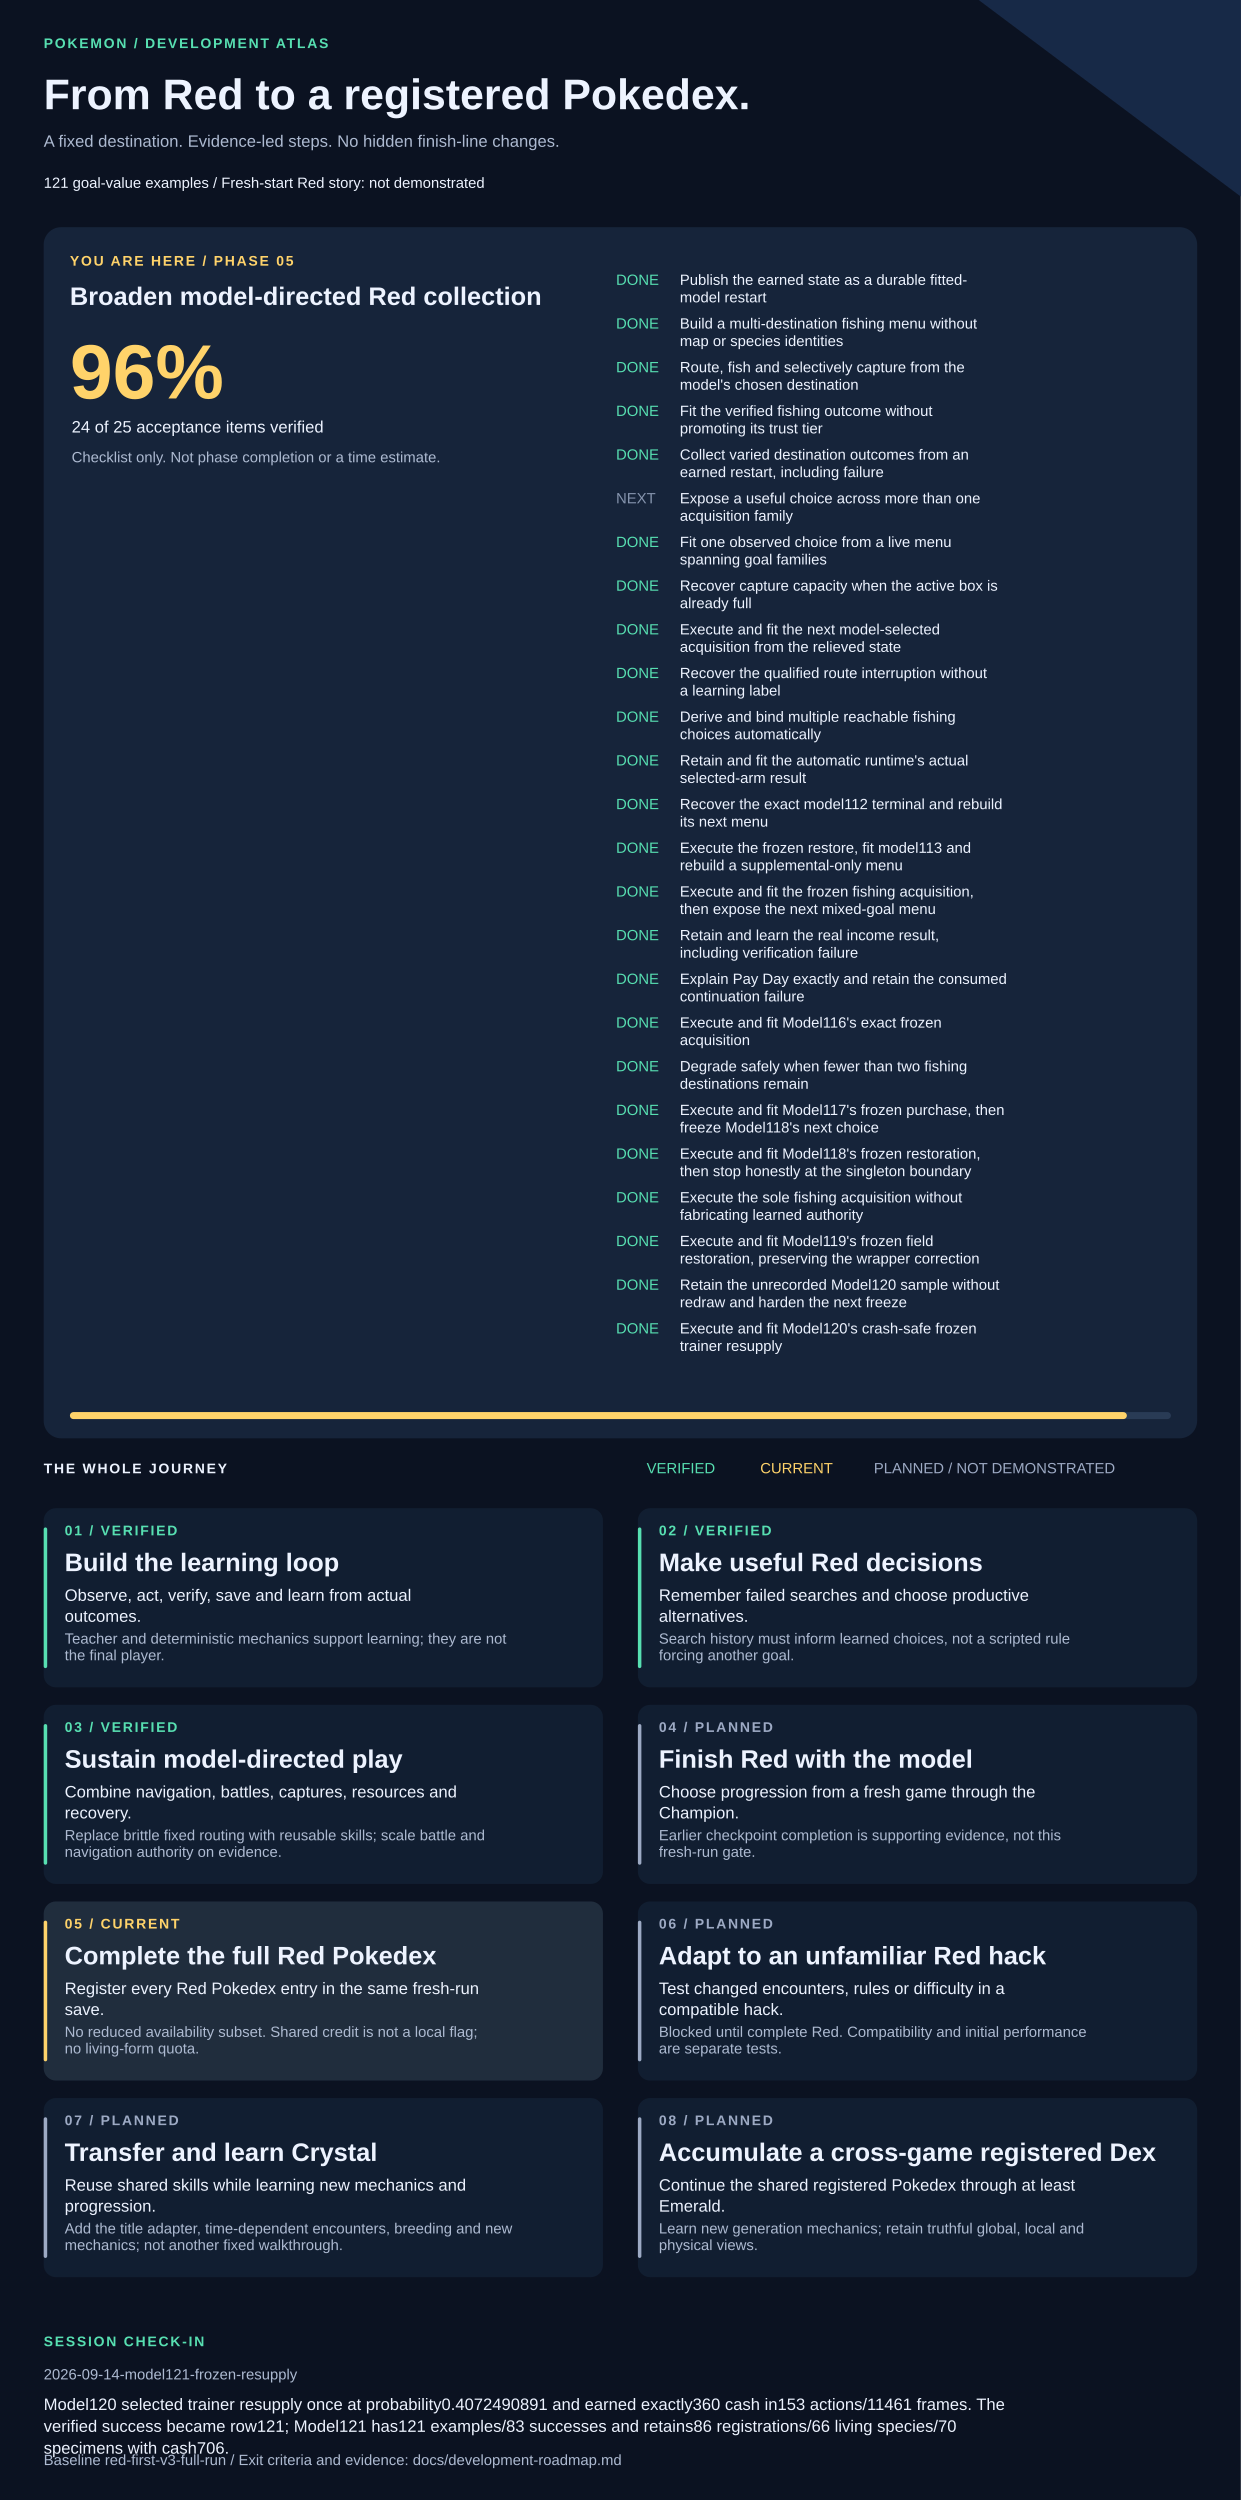
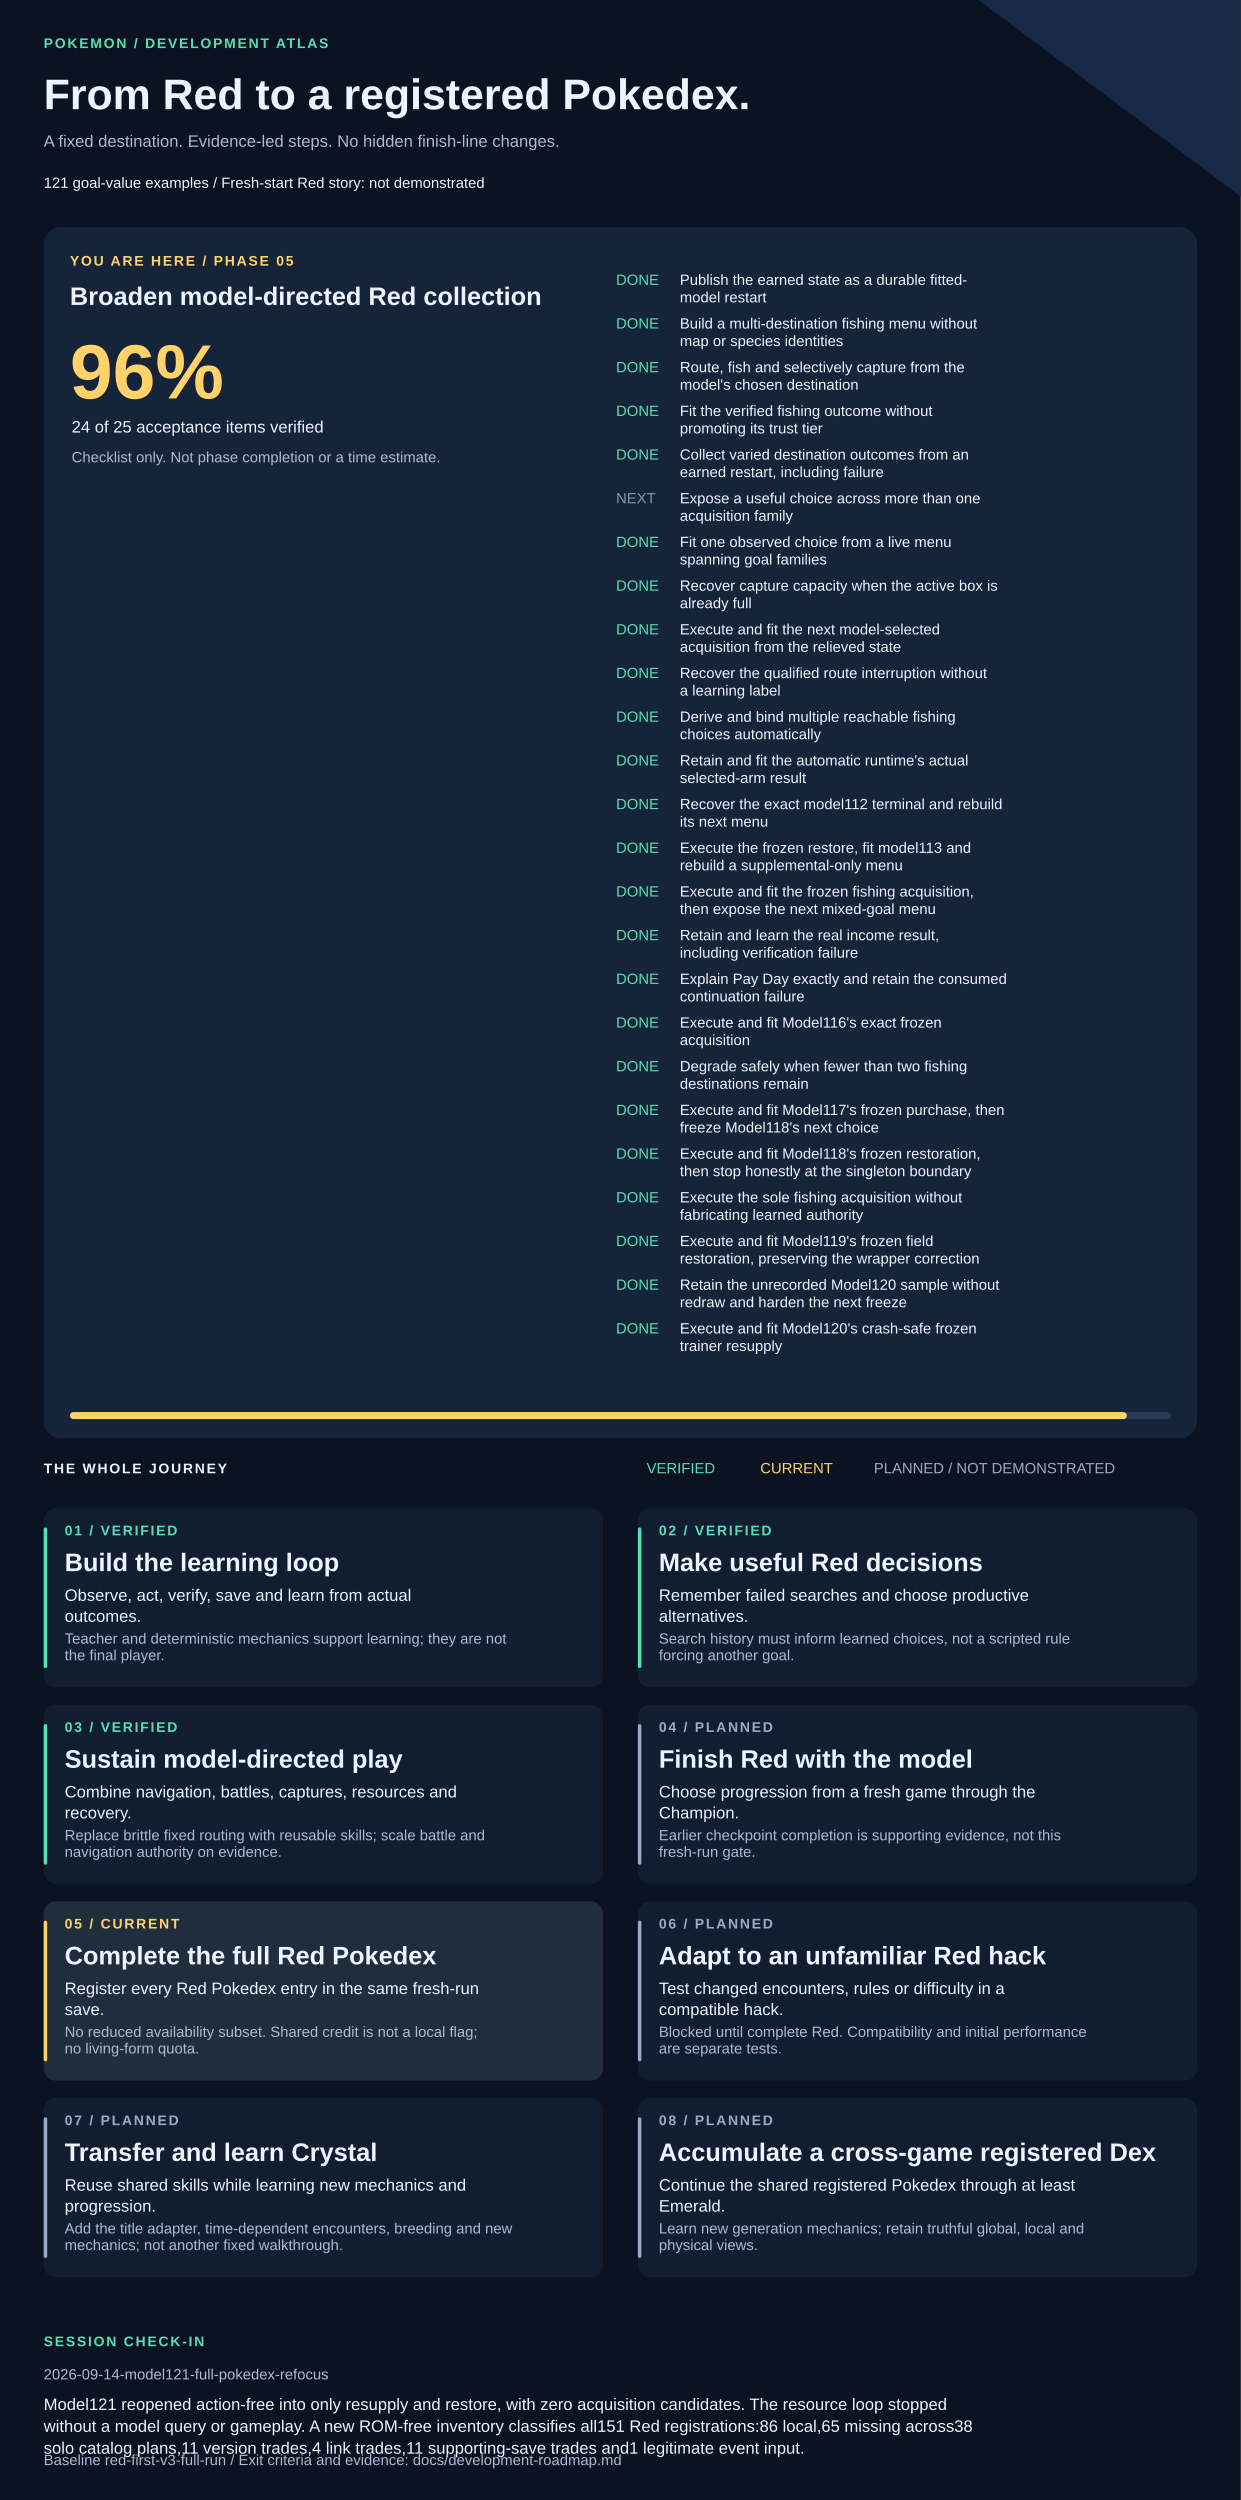
<svg xmlns="http://www.w3.org/2000/svg" width="1420" height="2861" viewBox="0 0 1420 2861" role="img" aria-labelledby="title description">
  <style>text{font-family:Arial,Helvetica,sans-serif;fill:#edf3ff}.muted{fill:#adbad1}.eyebrow{font-size:16px;letter-spacing:2px;font-weight:bold}.heading{font-size:29px;font-weight:bold}.body{font-size:19px}.small{font-size:17px}</style>
  <rect width="1420" height="2861" fill="#0b1221" />
  <path d="M1120 0H1420V225Z" fill="#172947" />
  <text x="50" y="55" class="eyebrow" style="fill:#57dfb1">POKEMON / DEVELOPMENT ATLAS</text>
  <text x="50" y="125" style="font-size:49px;font-weight:bold">From Red to a registered Pokedex.</text>
  <text x="50" y="168" class="body muted">A fixed destination. Evidence-led steps. No hidden finish-line changes.</text>
  <text x="50" y="215" class="small">121 goal-value examples  /  Fresh-start Red story: not demonstrated</text>
  <rect x="50" y="260" width="1320" height="1386" rx="20" fill="#16243a" />
  <text x="80" y="304" class="eyebrow" style="fill:#ffd36a">YOU ARE HERE / PHASE 05</text>
  <text x="80" y="349" class="heading">Broaden model-directed Red collection</text>
  <text x="80" y="456" style="font-size:88px;font-weight:bold;fill:#ffd36a">96%</text>
  <text x="82" y="495" class="body">24 of 25 acceptance items verified</text>
  <text x="82" y="529" class="small muted">Checklist only. Not phase completion or a time estimate.</text>
  <text x="705" y="326" class="small" style="fill:#57dfb1">DONE</text>
  <text x="778" y="326" class="small">Publish the earned state as a durable fitted-</text>
  <text x="778" y="346" class="small">model restart</text>
  <text x="705" y="376" class="small" style="fill:#57dfb1">DONE</text>
  <text x="778" y="376" class="small">Build a multi-destination fishing menu without</text>
  <text x="778" y="396" class="small">map or species identities</text>
  <text x="705" y="426" class="small" style="fill:#57dfb1">DONE</text>
  <text x="778" y="426" class="small">Route, fish and selectively capture from the</text>
  <text x="778" y="446" class="small">model's chosen destination</text>
  <text x="705" y="476" class="small" style="fill:#57dfb1">DONE</text>
  <text x="778" y="476" class="small">Fit the verified fishing outcome without</text>
  <text x="778" y="496" class="small">promoting its trust tier</text>
  <text x="705" y="526" class="small" style="fill:#57dfb1">DONE</text>
  <text x="778" y="526" class="small">Collect varied destination outcomes from an</text>
  <text x="778" y="546" class="small">earned restart, including failure</text>
  <text x="705" y="576" class="small" style="fill:#8594ad">NEXT</text>
  <text x="778" y="576" class="small">Expose a useful choice across more than one</text>
  <text x="778" y="596" class="small">acquisition family</text>
  <text x="705" y="626" class="small" style="fill:#57dfb1">DONE</text>
  <text x="778" y="626" class="small">Fit one observed choice from a live menu</text>
  <text x="778" y="646" class="small">spanning goal families</text>
  <text x="705" y="676" class="small" style="fill:#57dfb1">DONE</text>
  <text x="778" y="676" class="small">Recover capture capacity when the active box is</text>
  <text x="778" y="696" class="small">already full</text>
  <text x="705" y="726" class="small" style="fill:#57dfb1">DONE</text>
  <text x="778" y="726" class="small">Execute and fit the next model-selected</text>
  <text x="778" y="746" class="small">acquisition from the relieved state</text>
  <text x="705" y="776" class="small" style="fill:#57dfb1">DONE</text>
  <text x="778" y="776" class="small">Recover the qualified route interruption without</text>
  <text x="778" y="796" class="small">a learning label</text>
  <text x="705" y="826" class="small" style="fill:#57dfb1">DONE</text>
  <text x="778" y="826" class="small">Derive and bind multiple reachable fishing</text>
  <text x="778" y="846" class="small">choices automatically</text>
  <text x="705" y="876" class="small" style="fill:#57dfb1">DONE</text>
  <text x="778" y="876" class="small">Retain and fit the automatic runtime's actual</text>
  <text x="778" y="896" class="small">selected-arm result</text>
  <text x="705" y="926" class="small" style="fill:#57dfb1">DONE</text>
  <text x="778" y="926" class="small">Recover the exact model112 terminal and rebuild</text>
  <text x="778" y="946" class="small">its next menu</text>
  <text x="705" y="976" class="small" style="fill:#57dfb1">DONE</text>
  <text x="778" y="976" class="small">Execute the frozen restore, fit model113 and</text>
  <text x="778" y="996" class="small">rebuild a supplemental-only menu</text>
  <text x="705" y="1026" class="small" style="fill:#57dfb1">DONE</text>
  <text x="778" y="1026" class="small">Execute and fit the frozen fishing acquisition,</text>
  <text x="778" y="1046" class="small">then expose the next mixed-goal menu</text>
  <text x="705" y="1076" class="small" style="fill:#57dfb1">DONE</text>
  <text x="778" y="1076" class="small">Retain and learn the real income result,</text>
  <text x="778" y="1096" class="small">including verification failure</text>
  <text x="705" y="1126" class="small" style="fill:#57dfb1">DONE</text>
  <text x="778" y="1126" class="small">Explain Pay Day exactly and retain the consumed</text>
  <text x="778" y="1146" class="small">continuation failure</text>
  <text x="705" y="1176" class="small" style="fill:#57dfb1">DONE</text>
  <text x="778" y="1176" class="small">Execute and fit Model116's exact frozen</text>
  <text x="778" y="1196" class="small">acquisition</text>
  <text x="705" y="1226" class="small" style="fill:#57dfb1">DONE</text>
  <text x="778" y="1226" class="small">Degrade safely when fewer than two fishing</text>
  <text x="778" y="1246" class="small">destinations remain</text>
  <text x="705" y="1276" class="small" style="fill:#57dfb1">DONE</text>
  <text x="778" y="1276" class="small">Execute and fit Model117's frozen purchase, then</text>
  <text x="778" y="1296" class="small">freeze Model118's next choice</text>
  <text x="705" y="1326" class="small" style="fill:#57dfb1">DONE</text>
  <text x="778" y="1326" class="small">Execute and fit Model118's frozen restoration,</text>
  <text x="778" y="1346" class="small">then stop honestly at the singleton boundary</text>
  <text x="705" y="1376" class="small" style="fill:#57dfb1">DONE</text>
  <text x="778" y="1376" class="small">Execute the sole fishing acquisition without</text>
  <text x="778" y="1396" class="small">fabricating learned authority</text>
  <text x="705" y="1426" class="small" style="fill:#57dfb1">DONE</text>
  <text x="778" y="1426" class="small">Execute and fit Model119's frozen field</text>
  <text x="778" y="1446" class="small">restoration, preserving the wrapper correction</text>
  <text x="705" y="1476" class="small" style="fill:#57dfb1">DONE</text>
  <text x="778" y="1476" class="small">Retain the unrecorded Model120 sample without</text>
  <text x="778" y="1496" class="small">redraw and harden the next freeze</text>
  <text x="705" y="1526" class="small" style="fill:#57dfb1">DONE</text>
  <text x="778" y="1526" class="small">Execute and fit Model120's crash-safe frozen</text>
  <text x="778" y="1546" class="small">trainer resupply</text>
  <rect x="80" y="1616" width="1260" height="8" rx="4" fill="#293b55" />
  <rect x="80" y="1616" width="1209.6" height="8" rx="4" fill="#ffd36a" />
  <text x="50" y="1686" class="eyebrow">THE WHOLE JOURNEY</text>
  <text x="740" y="1686" class="small" style="fill:#57dfb1">VERIFIED</text>
  <text x="870" y="1686" class="small" style="fill:#ffd36a">CURRENT</text>
  <text x="1000" y="1686" class="small" style="fill:#9daac4">PLANNED / NOT DEMONSTRATED</text>
  <rect x="50" y="1726" width="640" height="205" rx="14" fill="#111e31" />
  <rect x="50" y="1748" width="4" height="161" rx="2" fill="#57dfb1" />
  <text x="74" y="1757" class="eyebrow" style="fill:#57dfb1">01 / VERIFIED</text>
  <text x="74" y="1798" class="heading">Build the learning loop</text>
  <text x="74" y="1832" class="body">Observe, act, verify, save and learn from actual</text>
  <text x="74" y="1856" class="body">outcomes.</text>
  <text x="74" y="1881" class="small muted">Teacher and deterministic mechanics support learning; they are not</text>
  <text x="74" y="1900" class="small muted">the final player.</text>
  <rect x="730" y="1726" width="640" height="205" rx="14" fill="#111e31" />
  <rect x="730" y="1748" width="4" height="161" rx="2" fill="#57dfb1" />
  <text x="754" y="1757" class="eyebrow" style="fill:#57dfb1">02 / VERIFIED</text>
  <text x="754" y="1798" class="heading">Make useful Red decisions</text>
  <text x="754" y="1832" class="body">Remember failed searches and choose productive</text>
  <text x="754" y="1856" class="body">alternatives.</text>
  <text x="754" y="1881" class="small muted">Search history must inform learned choices, not a scripted rule</text>
  <text x="754" y="1900" class="small muted">forcing another goal.</text>
  <rect x="50" y="1951" width="640" height="205" rx="14" fill="#111e31" />
  <rect x="50" y="1973" width="4" height="161" rx="2" fill="#57dfb1" />
  <text x="74" y="1982" class="eyebrow" style="fill:#57dfb1">03 / VERIFIED</text>
  <text x="74" y="2023" class="heading">Sustain model-directed play</text>
  <text x="74" y="2057" class="body">Combine navigation, battles, captures, resources and</text>
  <text x="74" y="2081" class="body">recovery.</text>
  <text x="74" y="2106" class="small muted">Replace brittle fixed routing with reusable skills; scale battle and</text>
  <text x="74" y="2125" class="small muted">navigation authority on evidence.</text>
  <rect x="730" y="1951" width="640" height="205" rx="14" fill="#111e31" />
  <rect x="730" y="1973" width="4" height="161" rx="2" fill="#9daac4" />
  <text x="754" y="1982" class="eyebrow" style="fill:#9daac4">04 / PLANNED</text>
  <text x="754" y="2023" class="heading">Finish Red with the model</text>
  <text x="754" y="2057" class="body">Choose progression from a fresh game through the</text>
  <text x="754" y="2081" class="body">Champion.</text>
  <text x="754" y="2106" class="small muted">Earlier checkpoint completion is supporting evidence, not this</text>
  <text x="754" y="2125" class="small muted">fresh-run gate.</text>
  <rect x="50" y="2176" width="640" height="205" rx="14" fill="#202d3d" />
  <rect x="50" y="2198" width="4" height="161" rx="2" fill="#ffd36a" />
  <text x="74" y="2207" class="eyebrow" style="fill:#ffd36a">05 / CURRENT</text>
  <text x="74" y="2248" class="heading">Complete the full Red Pokedex</text>
  <text x="74" y="2282" class="body">Register every Red Pokedex entry in the same fresh-run</text>
  <text x="74" y="2306" class="body">save.</text>
  <text x="74" y="2331" class="small muted">No reduced availability subset. Shared credit is not a local flag;</text>
  <text x="74" y="2350" class="small muted">no living-form quota.</text>
  <rect x="730" y="2176" width="640" height="205" rx="14" fill="#111e31" />
  <rect x="730" y="2198" width="4" height="161" rx="2" fill="#9daac4" />
  <text x="754" y="2207" class="eyebrow" style="fill:#9daac4">06 / PLANNED</text>
  <text x="754" y="2248" class="heading">Adapt to an unfamiliar Red hack</text>
  <text x="754" y="2282" class="body">Test changed encounters, rules or difficulty in a</text>
  <text x="754" y="2306" class="body">compatible hack.</text>
  <text x="754" y="2331" class="small muted">Blocked until complete Red. Compatibility and initial performance</text>
  <text x="754" y="2350" class="small muted">are separate tests.</text>
  <rect x="50" y="2401" width="640" height="205" rx="14" fill="#111e31" />
  <rect x="50" y="2423" width="4" height="161" rx="2" fill="#9daac4" />
  <text x="74" y="2432" class="eyebrow" style="fill:#9daac4">07 / PLANNED</text>
  <text x="74" y="2473" class="heading">Transfer and learn Crystal</text>
  <text x="74" y="2507" class="body">Reuse shared skills while learning new mechanics and</text>
  <text x="74" y="2531" class="body">progression.</text>
  <text x="74" y="2556" class="small muted">Add the title adapter, time-dependent encounters, breeding and new</text>
  <text x="74" y="2575" class="small muted">mechanics; not another fixed walkthrough.</text>
  <rect x="730" y="2401" width="640" height="205" rx="14" fill="#111e31" />
  <rect x="730" y="2423" width="4" height="161" rx="2" fill="#9daac4" />
  <text x="754" y="2432" class="eyebrow" style="fill:#9daac4">08 / PLANNED</text>
  <text x="754" y="2473" class="heading">Accumulate a cross-game registered Dex</text>
  <text x="754" y="2507" class="body">Continue the shared registered Pokedex through at least</text>
  <text x="754" y="2531" class="body">Emerald.</text>
  <text x="754" y="2556" class="small muted">Learn new generation mechanics; retain truthful global, local and</text>
  <text x="754" y="2575" class="small muted">physical views.</text>
  <text x="50" y="2685" class="eyebrow" style="fill:#57dfb1">SESSION CHECK-IN</text>
-   <text x="50" y="2723" class="small muted">2026-09-14-model121-frozen-resupply</text>
-   <text x="50" y="2758" class="body">Model120 selected trainer resupply once at probability0.4072490891 and earned exactly360 cash in153 actions/11461 frames. The</text>
-   <text x="50" y="2783" class="body">verified success became row121; Model121 has121 examples/83 successes and retains86 registrations/66 living species/70</text>
-   <text x="50" y="2808" class="body">specimens with cash706.</text>
+   <text x="50" y="2723" class="small muted">2026-09-14-model121-full-pokedex-refocus</text>
+   <text x="50" y="2758" class="body">Model121 reopened action-free into only resupply and restore, with zero acquisition candidates. The resource loop stopped</text>
+   <text x="50" y="2783" class="body">without a model query or gameplay. A new ROM-free inventory classifies all151 Red registrations:86 local,65 missing across38</text>
+   <text x="50" y="2808" class="body">solo catalog plans,11 version trades,4 link trades,11 supporting-save trades and1 legitimate event input.</text>
  <text x="50" y="2821" class="small muted">Baseline red-first-v3-full-run / Exit criteria and evidence: docs/development-roadmap.md</text>
</svg>
